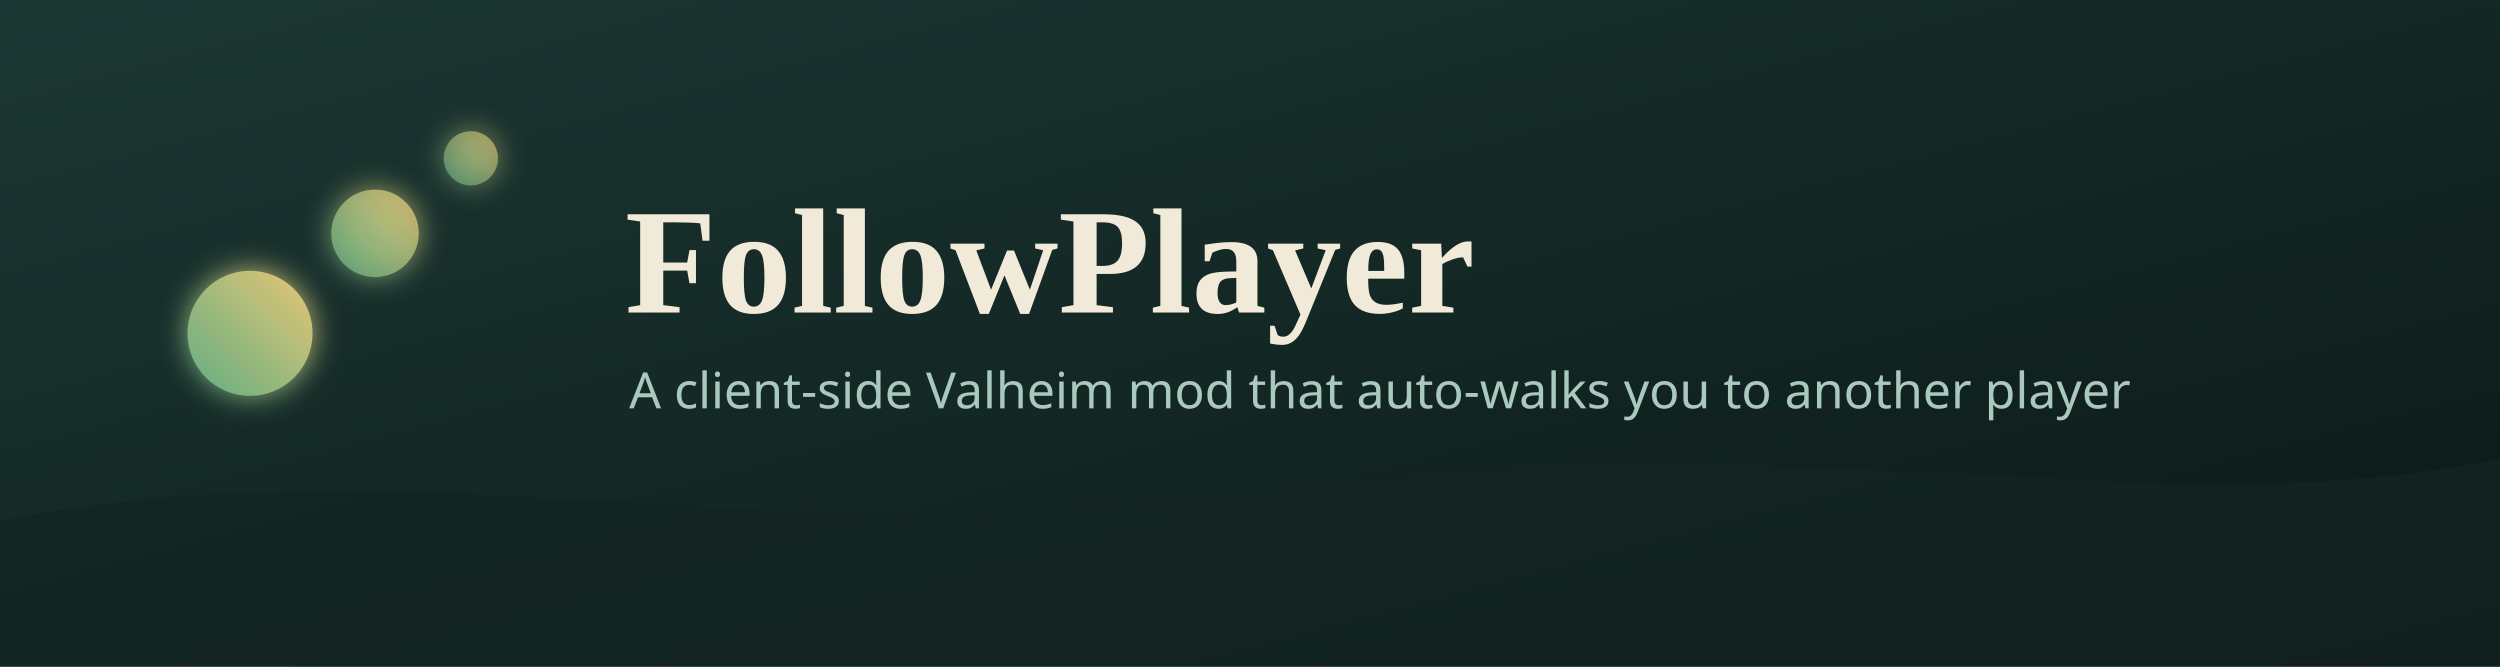
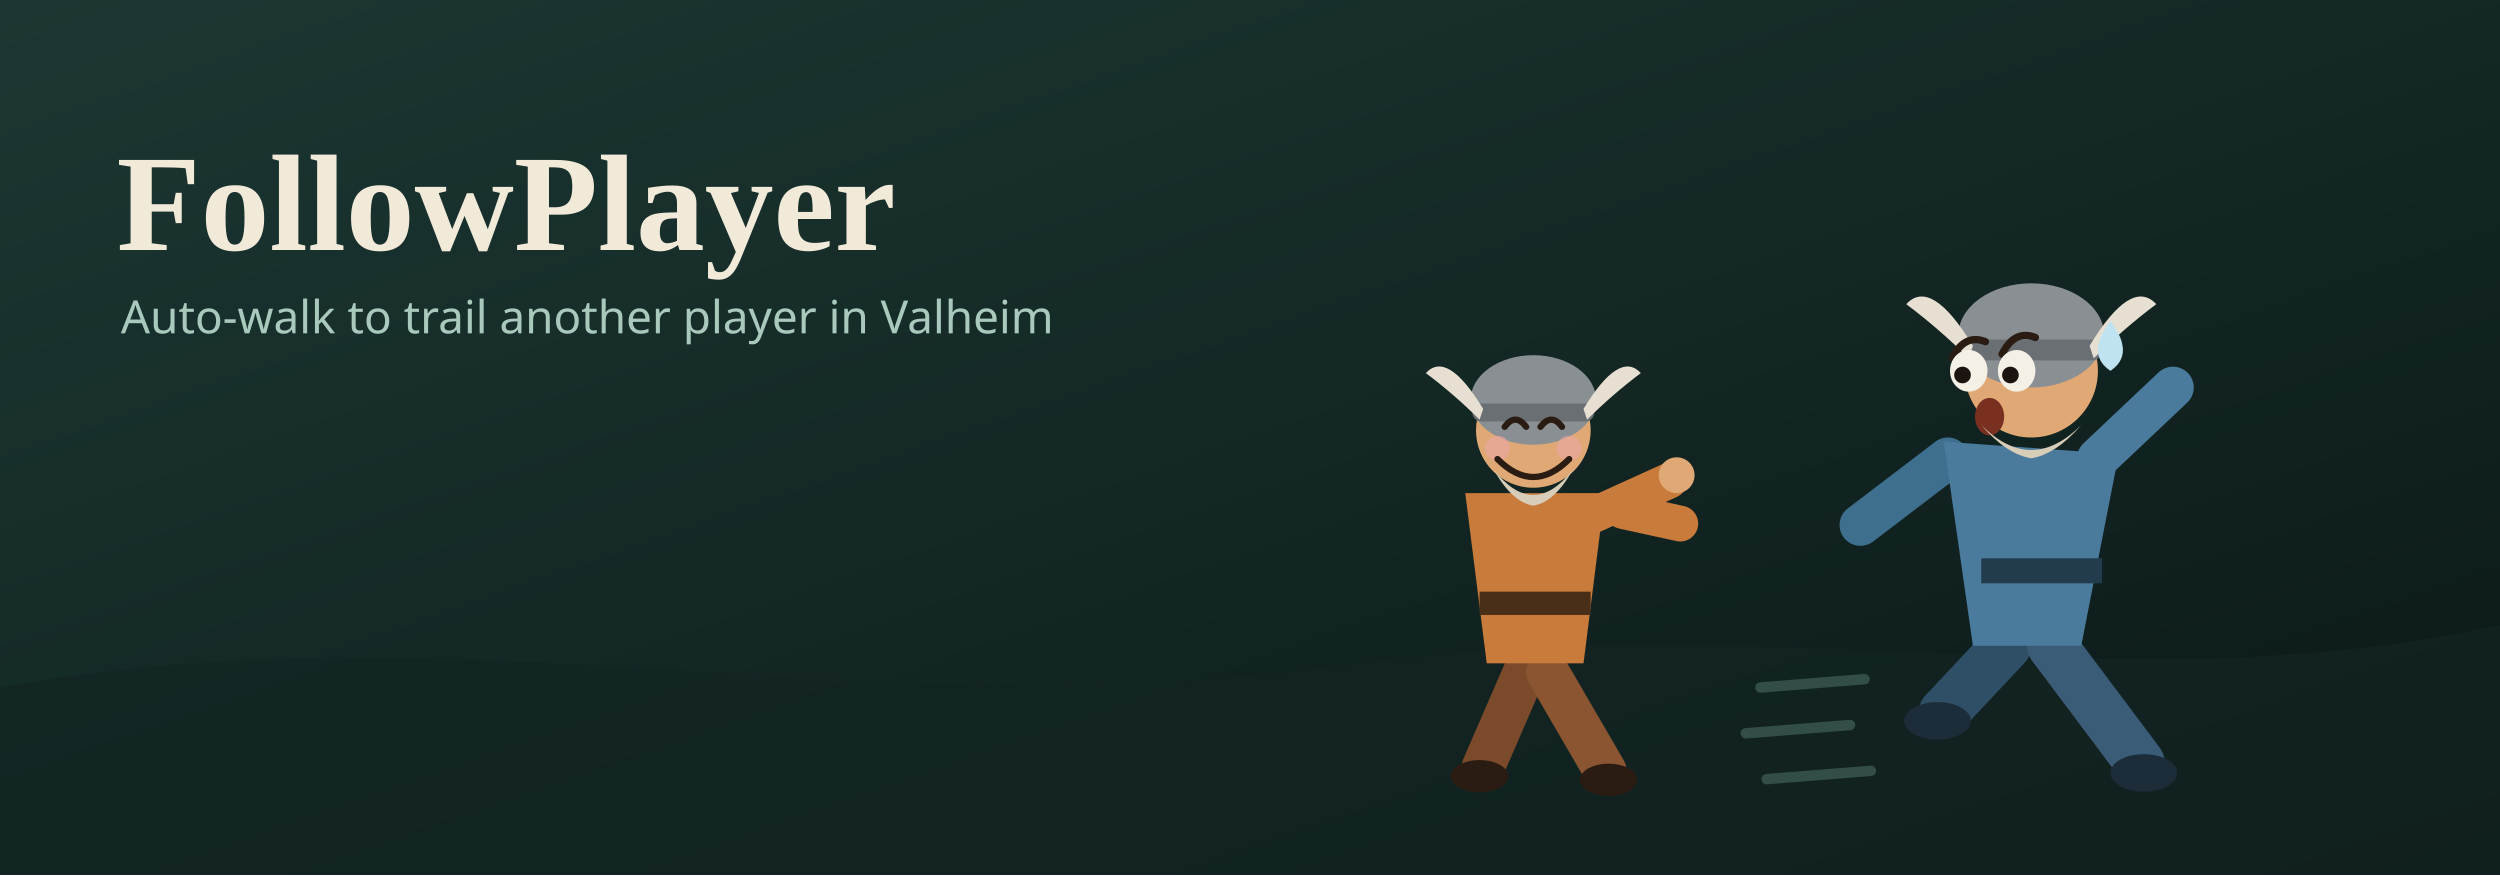
- <svg xmlns="http://www.w3.org/2000/svg" viewBox="0 0 1200 320">
+ <svg xmlns="http://www.w3.org/2000/svg" viewBox="0 0 1200 420">
  <defs>
    <linearGradient id="bg" x1="0" y1="0" x2="1" y2="1">
      <stop offset="0" stop-color="#1c3733" />
      <stop offset="1" stop-color="#0b1817" />
    </linearGradient>
    <linearGradient id="trail" x1="0" y1="1" x2="1" y2="0">
      <stop offset="0" stop-color="#5fae82" />
      <stop offset="1" stop-color="#e8c675" />
    </linearGradient>
-     <filter id="glow" x="-50%" y="-50%" width="200%" height="200%">
-       <feGaussianBlur stdDeviation="7" result="blur" />
-       <feMerge>
-         <feMergeNode in="blur" />
-         <feMergeNode in="SourceGraphic" />
-       </feMerge>
-     </filter>
  </defs>
-   <rect width="1200" height="320" fill="url(#bg)" />
-   <path d="M0,320 L0,250 C200,210 380,270 620,235 C860,200 1040,255 1200,220 L1200,320 Z" fill="#132422" opacity="0.7" />
-   <g filter="url(#glow)">
-     <circle cx="120" cy="160" r="30" fill="url(#trail)" />
-     <circle cx="180" cy="112" r="21" fill="url(#trail)" opacity="0.82" />
-     <circle cx="226" cy="76" r="13" fill="url(#trail)" opacity="0.65" />
+   <rect width="1200" height="420" fill="url(#bg)" />
+   <path d="M0,420 L0,330 C220,290 420,350 640,320 C860,290 1020,340 1200,300 L1200,420 Z" fill="#132422" opacity="0.7" />
+   <text x="56" y="120" font-family="Georgia, 'Times New Roman', serif" font-size="66" fill="#f2ead9" font-weight="700">FollowPlayer</text>
+   <text x="58" y="160" font-family="Verdana, Geneva, sans-serif" font-size="22" fill="#a9c9bd">Auto-walk to trail another player in Valheim</text>
+   <g transform="translate(650,155) scale(0.86)">
+     <line x1="150" y1="105" x2="182" y2="112" stroke="#c97b3b" stroke-width="20" stroke-linecap="round" />
+     <line x1="95" y1="195" x2="72" y2="248" stroke="#7a4a2a" stroke-width="24" stroke-linecap="round" />
+     <line x1="108" y1="195" x2="140" y2="250" stroke="#8a5530" stroke-width="24" stroke-linecap="round" />
+     <ellipse cx="70" cy="253" rx="16" ry="9" fill="#2a1c12" />
+     <ellipse cx="142" cy="255" rx="16" ry="9" fill="#2a1c12" />
+     <path d="M62,95 L140,95 L128,190 L74,190 Z" fill="#c97b3b" />
+     <rect x="70" y="150" width="62" height="13" fill="#4a2f18" />
+     <line x1="132" y1="108" x2="176" y2="88" stroke="#c97b3b" stroke-width="20" stroke-linecap="round" />
+     <circle cx="180" cy="85" r="10" fill="#e0a874" />
+     <circle cx="100" cy="60" r="32" fill="#e0a874" />
+     <ellipse cx="100" cy="43" rx="35" ry="25" fill="#8a8f93" />
+     <rect x="66" y="45" width="68" height="10" rx="5" fill="#6a6f73" />
+     <path d="M72,48 Q52,15 40,28 Q56,40 70,54 Z" fill="#e7e0d2" />
+     <path d="M128,48 Q148,15 160,28 Q144,40 130,54 Z" fill="#e7e0d2" />
+     <circle cx="80" cy="70" r="7" fill="#e8a6a0" opacity="0.7" />
+     <circle cx="120" cy="70" r="7" fill="#e8a6a0" opacity="0.7" />
+     <path d="M84,58 Q90,50 96,58" stroke="#2a1c12" stroke-width="3.5" fill="none" stroke-linecap="round" />
+     <path d="M104,58 Q110,50 116,58" stroke="#2a1c12" stroke-width="3.5" fill="none" stroke-linecap="round" />
+     <path d="M80,76 Q100,96 120,76" stroke="#2a1c12" stroke-width="3.5" fill="none" stroke-linecap="round" />
+     <path d="M78,82 Q100,110 122,82 Q112,100 100,102 Q88,100 78,82 Z" fill="#d8cdb8" />
  </g>
-   <text x="300" y="150" font-family="Georgia, 'Times New Roman', serif" font-size="72" fill="#f2ead9" font-weight="700">FollowPlayer</text>
-   <text x="302" y="196" font-family="Verdana, Geneva, sans-serif" font-size="24" fill="#a9c9bd">A client-side Valheim mod that auto-walks you to another player</text>
+   <g stroke="#4a6a62" stroke-width="5" stroke-linecap="round" opacity="0.6">
+     <line x1="845" y1="330" x2="895" y2="326" />
+     <line x1="838" y1="352" x2="888" y2="348" />
+     <line x1="848" y1="374" x2="898" y2="370" />
+   </g>
+   <g transform="translate(875,120)">
+     <line x1="60" y1="100" x2="18" y2="132" stroke="#3f6f8f" stroke-width="20" stroke-linecap="round" />
+     <line x1="88" y1="190" x2="58" y2="222" stroke="#2f4f66" stroke-width="24" stroke-linecap="round" />
+     <line x1="110" y1="190" x2="152" y2="246" stroke="#3a5c76" stroke-width="24" stroke-linecap="round" />
+     <ellipse cx="55" cy="226" rx="16" ry="9" fill="#1c2c38" />
+     <ellipse cx="154" cy="251" rx="16" ry="9" fill="#1c2c38" />
+     <path d="M58,92 L142,98 L124,190 L72,190 Z" fill="#4a7a9c" />
+     <rect x="76" y="148" width="58" height="12" fill="#233c4d" />
+     <line x1="132" y1="100" x2="168" y2="66" stroke="#4a7a9c" stroke-width="20" stroke-linecap="round" />
+     <circle cx="100" cy="58" r="32" fill="#e0a874" />
+     <ellipse cx="100" cy="41" rx="35" ry="25" fill="#8a8f93" />
+     <rect x="66" y="43" width="68" height="10" rx="5" fill="#6a6f73" />
+     <path d="M72,46 Q52,13 40,26 Q56,38 70,52 Z" fill="#e7e0d2" />
+     <path d="M128,46 Q148,13 160,26 Q144,38 130,52 Z" fill="#e7e0d2" />
+     <path d="M62,52 Q68,40 78,44" stroke="#2a1c12" stroke-width="3.5" fill="none" stroke-linecap="round" />
+     <path d="M86,50 Q92,38 102,42" stroke="#2a1c12" stroke-width="3.5" fill="none" stroke-linecap="round" />
+     <ellipse cx="70" cy="58" rx="9" ry="10" fill="#f5f0e6" />
+     <circle cx="67" cy="60" r="4" fill="#1c1410" />
+     <ellipse cx="93" cy="58" rx="9" ry="10" fill="#f5f0e6" />
+     <circle cx="90" cy="60" r="4" fill="#1c1410" />
+     <ellipse cx="80" cy="80" rx="7" ry="9" fill="#7a3020" />
+     <path d="M138,34 Q150,50 138,58 Q126,50 138,34 Z" fill="#bfe3f0" />
+     <path d="M76,84 Q100,108 124,84 Q112,98 100,100 Q88,98 76,84 Z" fill="#d8cdb8" />
+   </g>
</svg>
